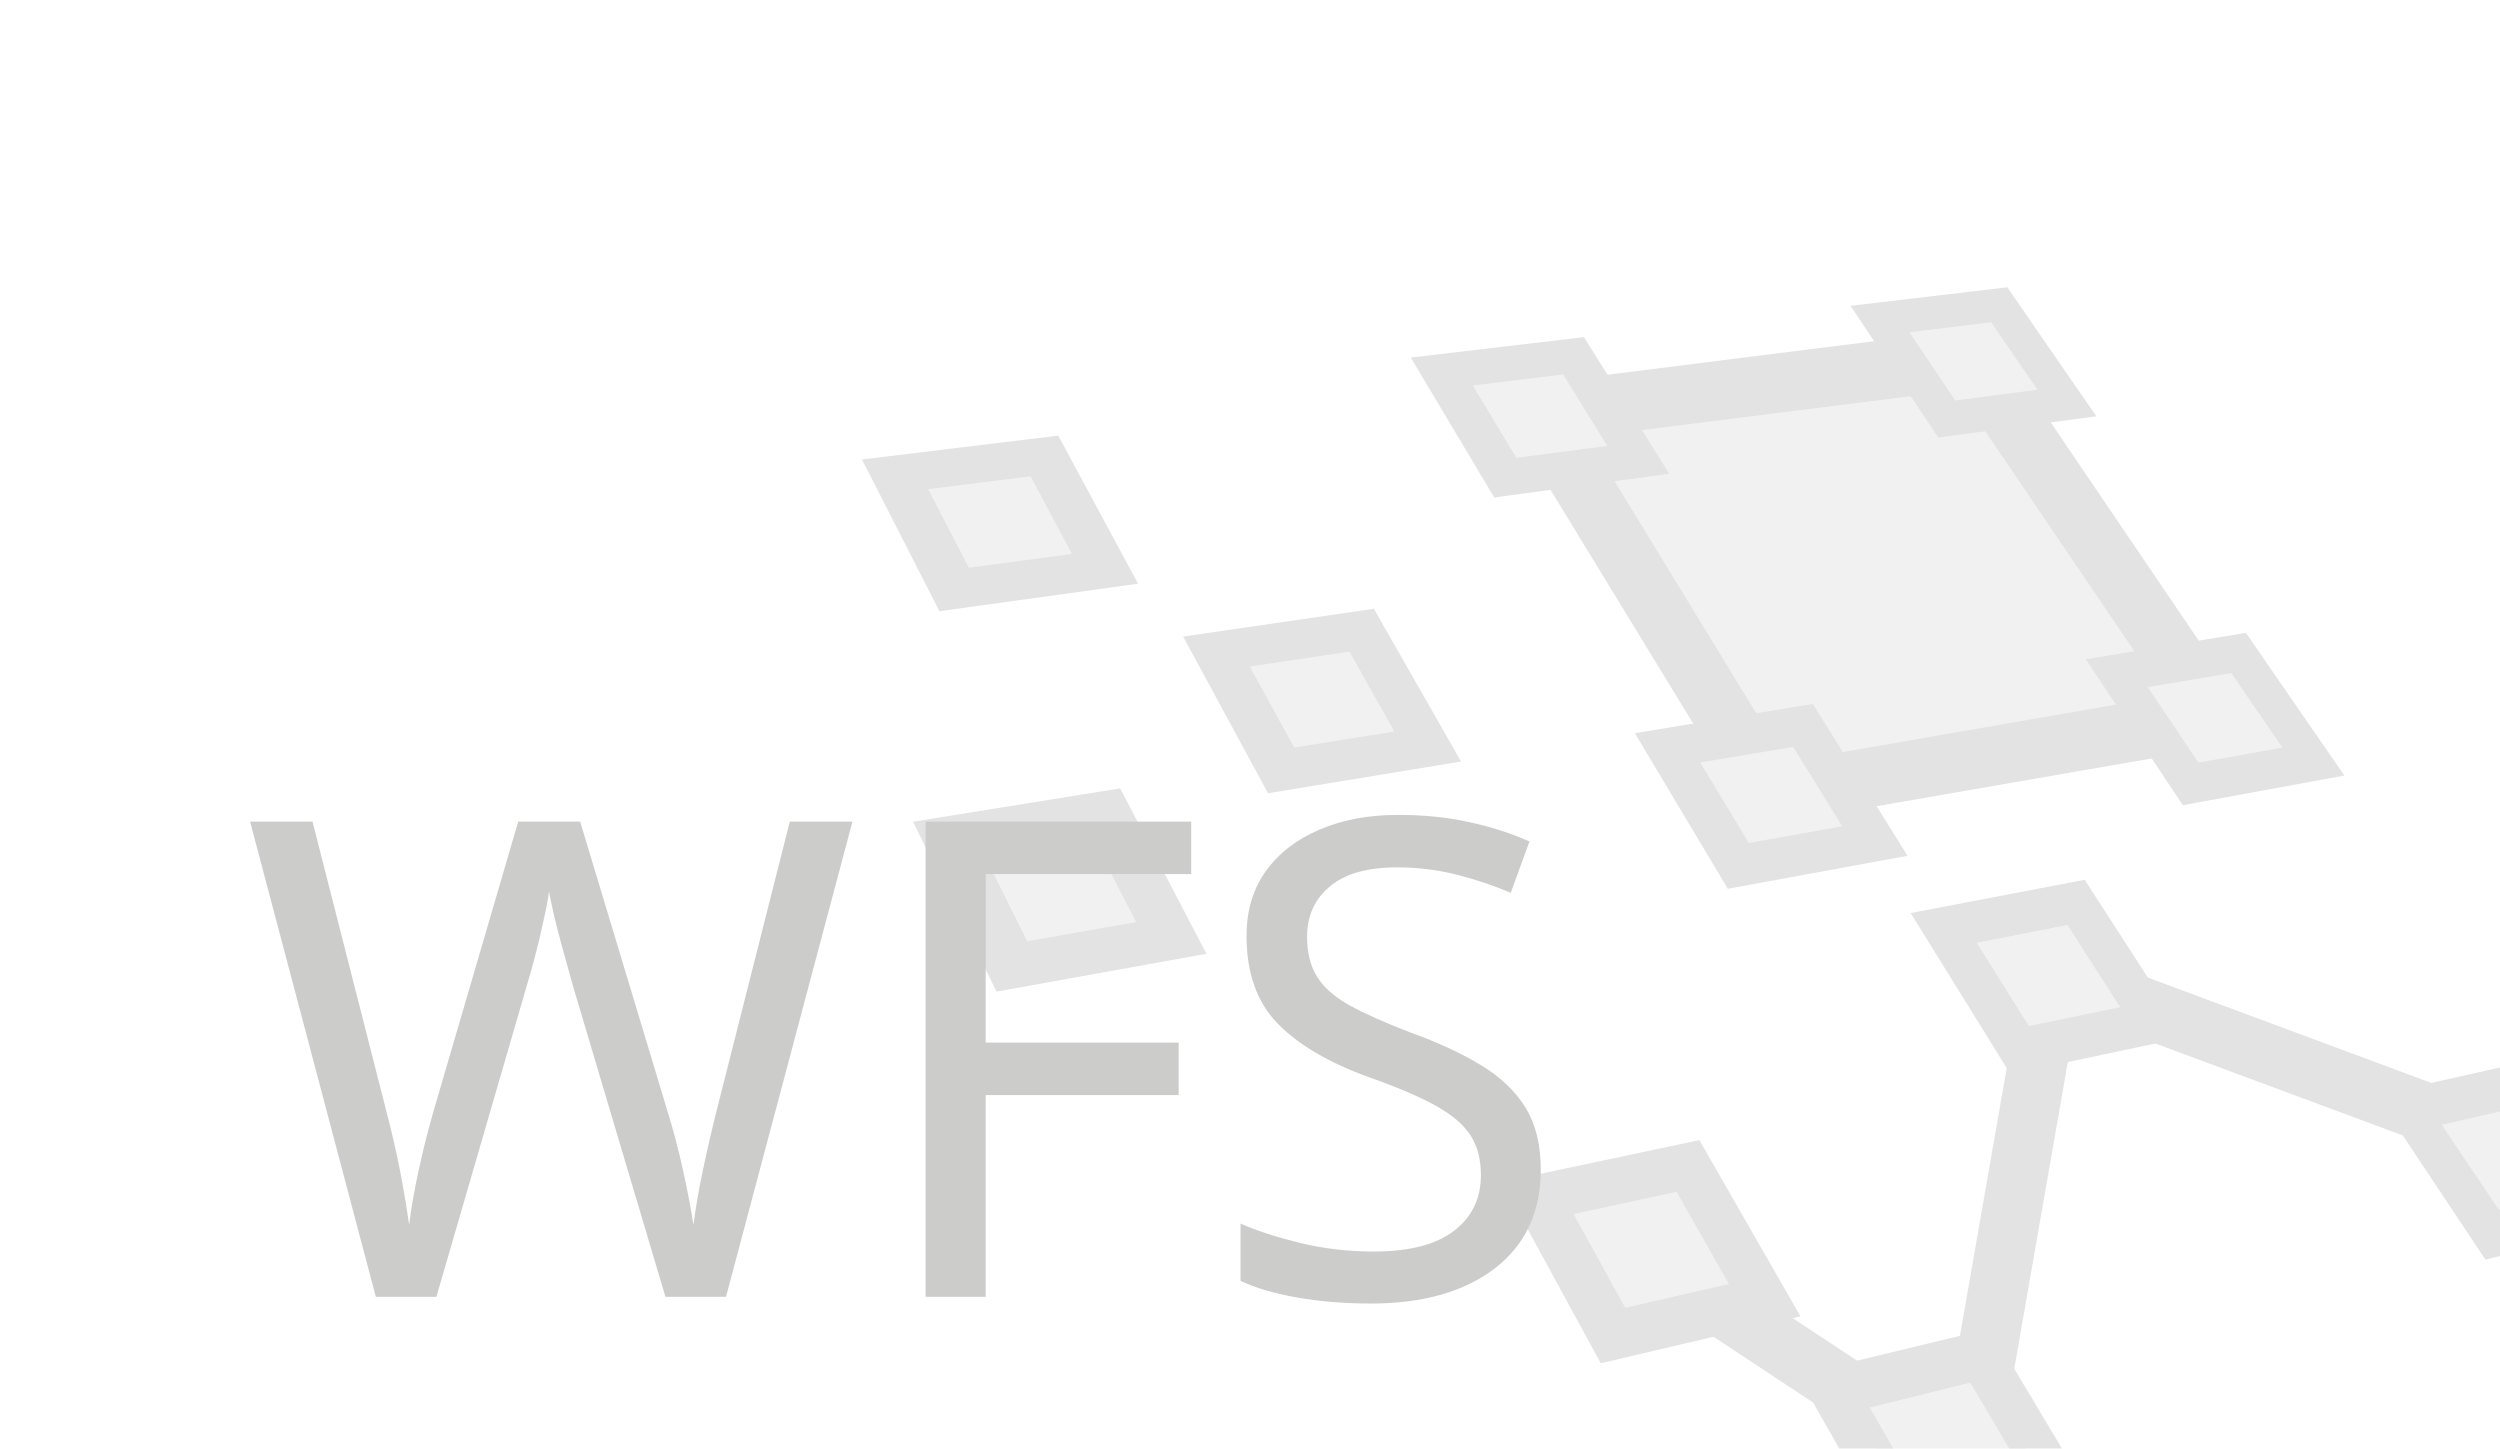
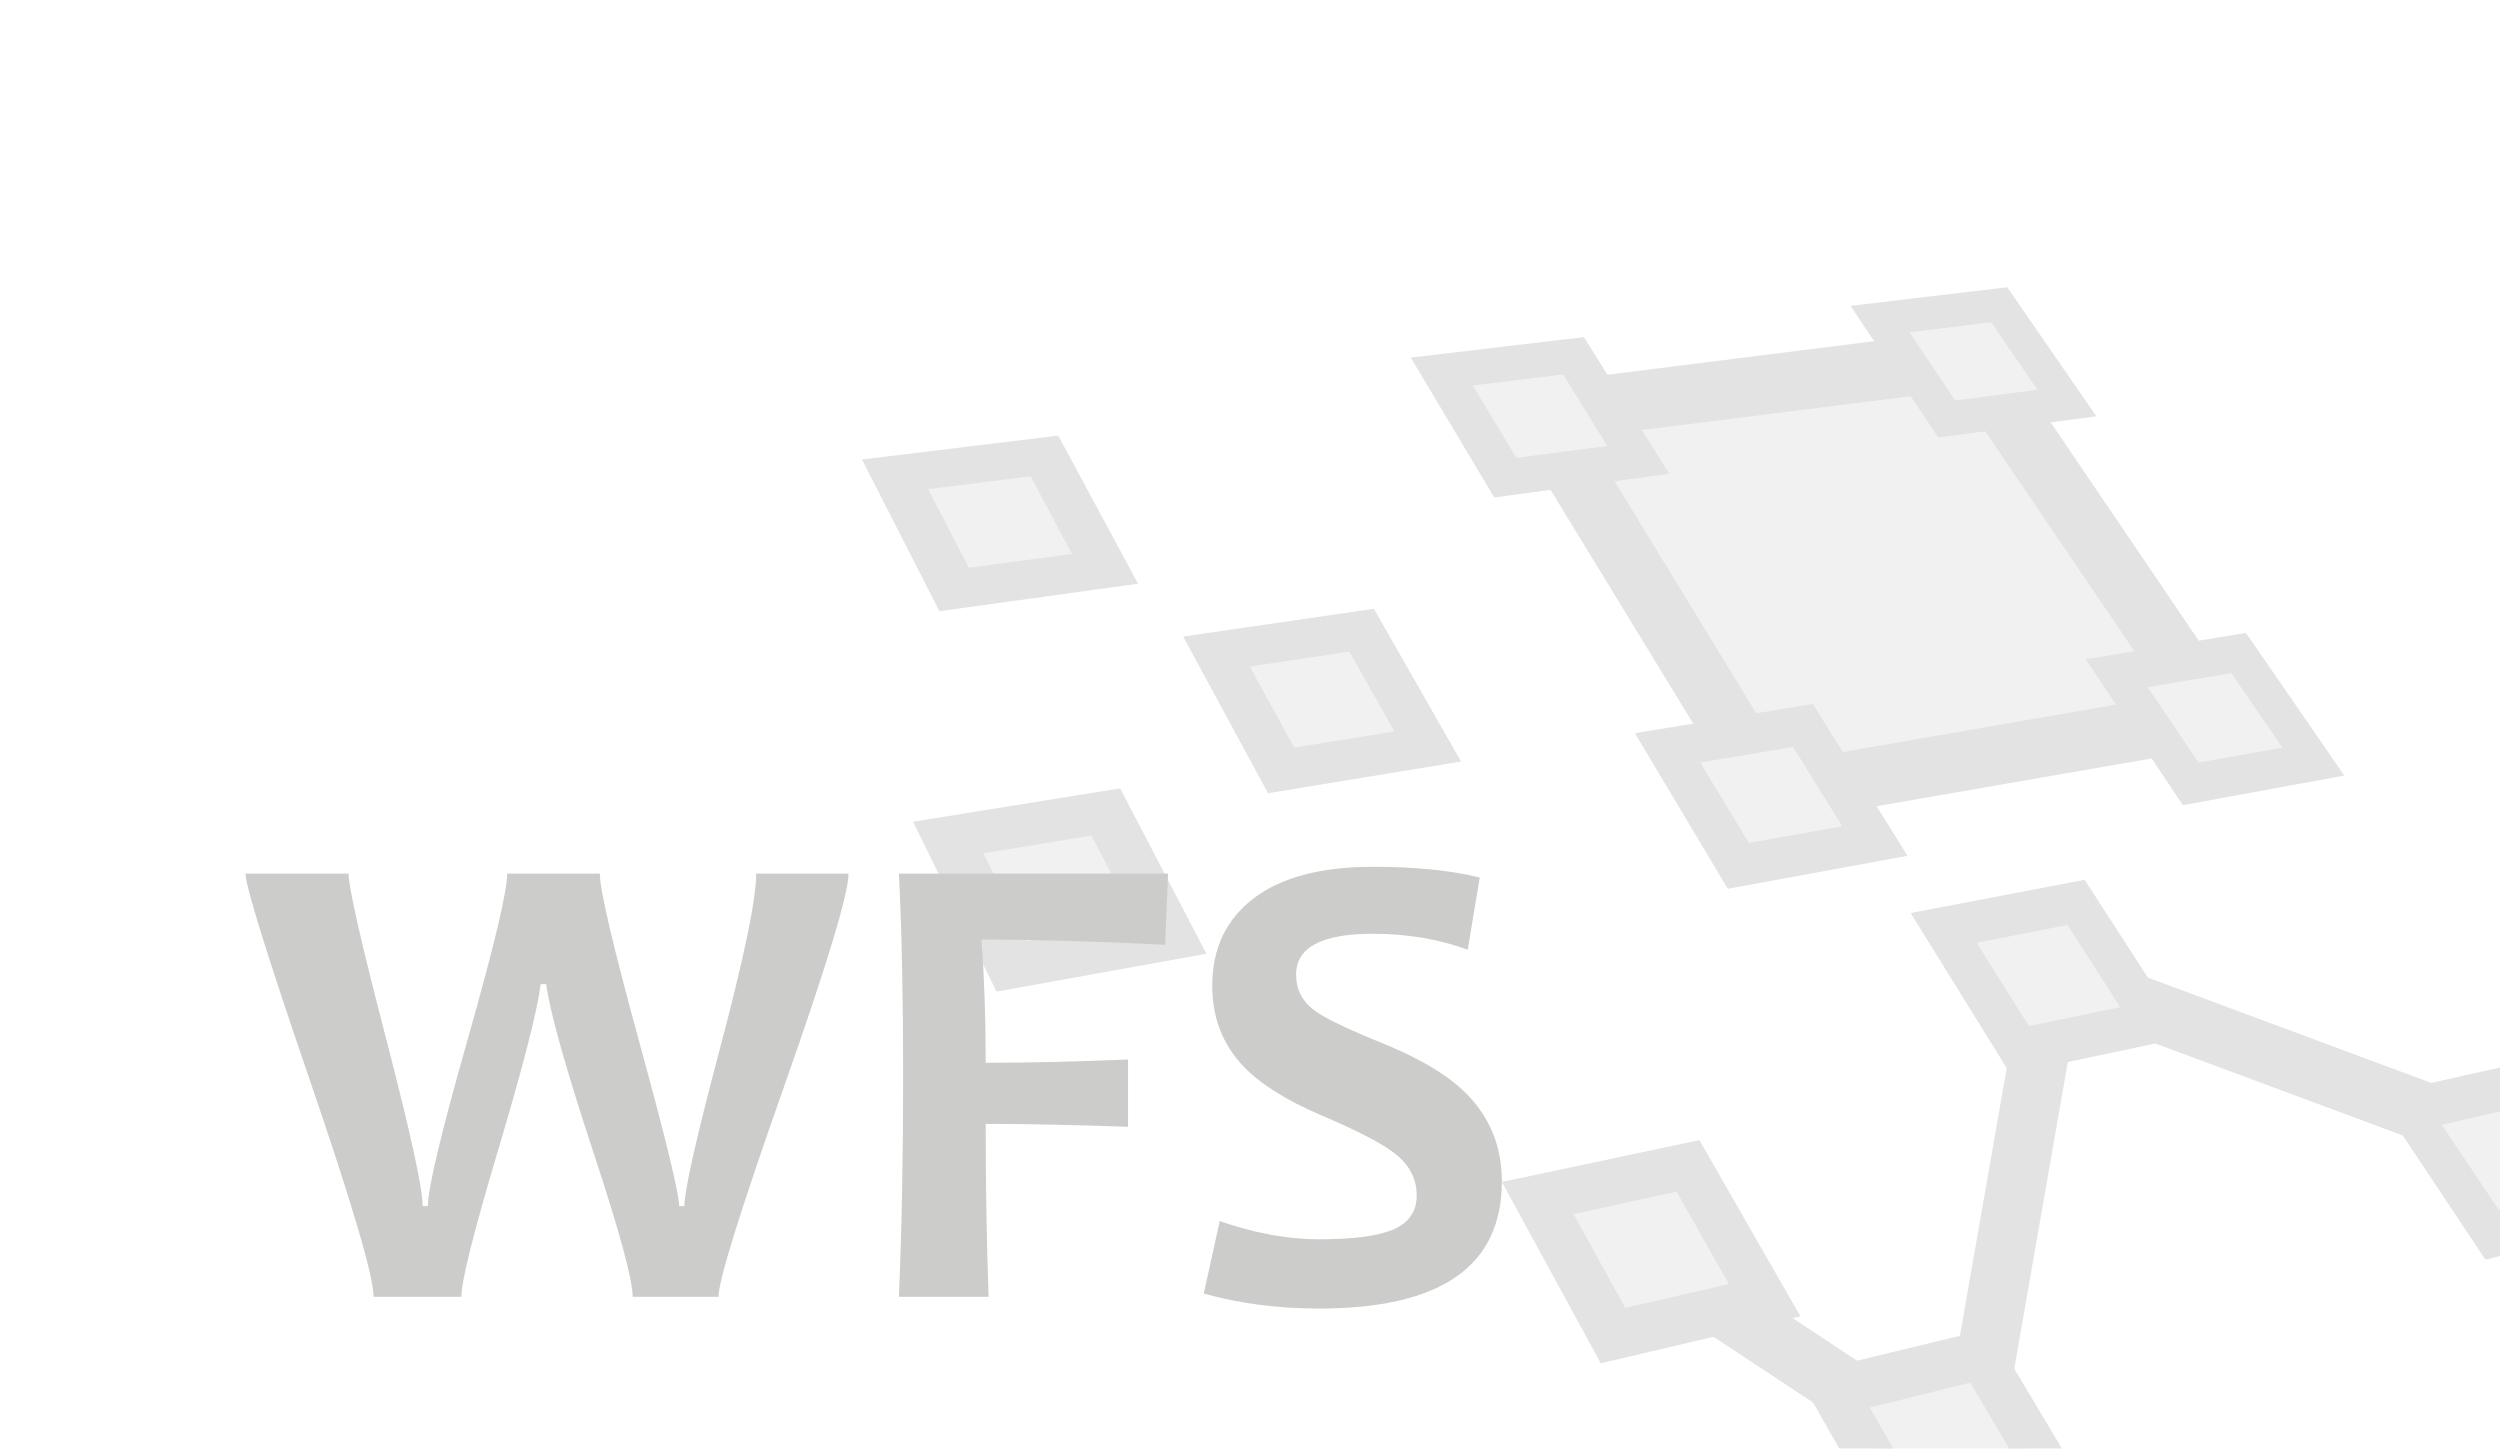
<svg xmlns="http://www.w3.org/2000/svg" version="1.1" id="Calque_1" x="0px" y="0px" width="169px" height="97.917px" viewBox="0 0 169 97.917" enable-background="new 0 0 169 97.917" xml:space="preserve">
  <g>
    <g>
-       <polyline fill="none" stroke="#E3E3E3" stroke-width="4" points="114.713,87.229 127.609,95.745 133.686,95.092 138.794,65.839     167.112,76.364   " />
+       <polyline fill="none" stroke="#E3E3E3" stroke-width="4" points="114.713,87.229 127.609,95.746 133.686,95.091 138.794,65.839     167.111,76.365   " />
      <g>
-         <polygon fill="#F1F1F1" points="144.724,68.721 136.769,70.377 132.219,63.088 140.134,61.561    " />
-         <path fill="#E3E3E3" d="M133.626,63.733l6.138-1.208l3.559,5.56l-6.17,1.274L133.626,63.733 M129.161,61.722l6.748,10.891     l11.876-2.514l-6.859-10.626L129.161,61.722L129.161,61.722z" />
+         <polygon fill="#F1F1F1" points="144.725,68.721 136.77,70.376 132.219,63.087 140.134,61.561    " />
+         <path fill="#E3E3E3" d="M133.626,63.733l6.138-1.208l3.56,5.561l-6.171,1.273L133.626,63.733 M129.161,61.722l6.748,10.891     l11.876-2.514l-6.859-10.626L129.161,61.722L129.161,61.722z" />
      </g>
      <g>
-         <polygon fill="#F1F1F1" points="169.051,82.737 169.051,74.184 163.666,75.413 168.64,82.837    " />
-         <polygon fill="#E3E3E3" points="169.051,84.893 169.051,81.755 168.923,81.787 165.062,76.037 169.051,75.119 169.051,72.15      160.621,74.042 168.013,85.151    " />
+         <polygon fill="#F1F1F1" points="169.051,82.737 169.051,74.184 163.666,75.414 168.641,82.837    " />
+         <polygon fill="#E3E3E3" points="169.051,84.893 169.051,81.755 168.923,81.787 165.062,76.037 169.051,75.119 169.051,72.15      160.621,74.042 168.014,85.151    " />
      </g>
      <g>
-         <polygon fill="#F1F1F1" points="118.394,87.486 109.348,89.576 104.85,81.388 113.819,79.45    " />
-         <path fill="#E3E3E3" d="M106.371,82.07l6.965-1.509l3.538,6.242l-7.008,1.605L106.371,82.07 M101.528,79.9l6.684,12.257     l13.499-3.174l-6.833-11.912L101.528,79.9L101.528,79.9z" />
+         <polygon fill="#F1F1F1" points="118.395,87.486 109.348,89.576 104.85,81.388 113.818,79.451    " />
+         <path fill="#E3E3E3" d="M106.371,82.07l6.965-1.509l3.538,6.241l-7.008,1.605L106.371,82.07 M101.527,79.9l6.685,12.258     l13.499-3.175l-6.833-11.912L101.527,79.9L101.527,79.9z" />
      </g>
      <polygon fill="#F1F1F1" points="136.943,97.917 133.62,92.312 124.857,94.464 126.841,97.917   " />
-       <polygon fill="#E3E3E3" points="127.985,97.917 126.393,95.153 133.192,93.465 135.82,97.917 139.384,97.917 134.54,89.805     121.508,92.955 124.331,97.917   " />
+       <polygon fill="#E3E3E3" points="127.984,97.917 126.393,95.153 133.191,93.464 135.82,97.917 139.384,97.917 134.54,89.805     121.508,92.955 124.331,97.917   " />
    </g>
    <g>
-       <polygon fill="#F1F1F1" points="149.737,48.497 119.734,53.702 103.997,27.934 133.293,24.25   " />
-       <polygon fill="none" stroke="#E3E3E3" stroke-width="4" points="149.737,48.497 119.732,53.708 103.997,27.934 133.293,24.25       " />
+       <polygon fill="#F1F1F1" points="149.736,48.497 119.734,53.703 103.997,27.934 133.293,24.25   " />
+       <polygon fill="none" stroke="#E3E3E3" stroke-width="4" points="149.736,48.497 119.732,53.708 103.997,27.934 133.293,24.25       " />
      <g>
        <polygon fill="#F1F1F1" points="125.918,56.49 117.775,57.955 113.553,50.921 121.631,49.572    " />
-         <path fill="#E3E3E3" d="M114.936,51.545l6.28-1.055l3.319,5.367l-6.313,1.127L114.936,51.545 M110.519,49.563l6.28,10.519     l12.15-2.23l-6.401-10.266L110.519,49.563L110.519,49.563z" />
+         <path fill="#E3E3E3" d="M114.936,51.544l6.28-1.055l3.319,5.367l-6.312,1.127L114.936,51.544 M110.52,49.563l6.279,10.519     l12.15-2.229l-6.401-10.266L110.52,49.563L110.52,49.563z" />
      </g>
      <g>
        <polygon fill="#F1F1F1" points="109.967,30.741 102.04,31.779 98.24,25.465 106.113,24.516    " />
-         <path fill="#E3E3E3" d="M99.56,26.059l6.112-0.747l2.981,4.836l-6.146,0.8L99.56,26.059 M95.367,24.171l5.642,9.457l11.833-1.6     l-5.764-9.238L95.367,24.171L95.367,24.171z" />
+         <path fill="#E3E3E3" d="M99.561,26.059l6.111-0.747l2.98,4.836l-6.146,0.8L99.561,26.059 M95.367,24.171l5.642,9.457l11.833-1.6     l-5.764-9.238L95.367,24.171L95.367,24.171z" />
      </g>
      <g>
-         <polygon fill="#F1F1F1" points="138.979,26.91 131.815,27.858 127.825,21.904 134.949,21.036    " />
-         <path fill="#E3E3E3" d="M129.076,22.459l5.528-0.673l3.126,4.56l-5.553,0.726L129.076,22.459 M125.094,20.673l5.932,8.906     l10.688-1.437l-6.022-8.721L125.094,20.673L125.094,20.673z" />
+         <polygon fill="#F1F1F1" points="138.979,26.91 131.814,27.858 127.825,21.904 134.949,21.036    " />
+         <path fill="#E3E3E3" d="M129.076,22.459l5.527-0.673l3.127,4.56l-5.553,0.726L129.076,22.459 M125.094,20.673l5.932,8.906     l10.688-1.437l-6.022-8.721L125.094,20.673L125.094,20.673z" />
      </g>
      <g>
-         <polygon fill="#F1F1F1" points="155.605,51.128 148.289,52.452 143.874,45.857 151.146,44.643    " />
-         <path fill="#E3E3E3" d="M145.186,46.45l5.651-0.95l3.452,5.039l-5.672,1.012L145.186,46.45 M140.996,44.566l6.564,9.865     l10.919-2.004l-6.655-9.644L140.996,44.566L140.996,44.566z" />
+         <polygon fill="#F1F1F1" points="155.605,51.128 148.289,52.453 143.874,45.857 151.146,44.643    " />
+         <path fill="#E3E3E3" d="M145.186,46.45l5.651-0.95l3.452,5.039l-5.672,1.012L145.186,46.45 M140.996,44.566l6.564,9.865     l10.918-2.004l-6.654-9.644L140.996,44.566L140.996,44.566z" />
      </g>
    </g>
    <g>
      <polygon fill="#F1F1F1" points="73.864,38.074 64.872,39.295 61.341,32.439 70.26,31.33   " />
      <path fill="#E3E3E3" d="M62.742,33.067l6.928-0.868l2.795,5.247l-6.972,0.934L62.742,33.067 M58.27,31.06l5.233,10.257    l13.43-1.859l-5.396-10.011L58.27,31.06L58.27,31.06z" />
    </g>
    <g>
-       <polygon fill="#F1F1F1" points="95.681,50.093 86.94,51.5 83.07,44.417 91.739,43.137   " />
-       <path fill="#E3E3E3" d="M84.484,45.058l6.735-1.01l3.044,5.403l-6.771,1.083L84.484,45.058 M79.98,43.031l5.739,10.592    l13.049-2.143l-5.894-10.326L79.98,43.031L79.98,43.031z" />
+       <polygon fill="#F1F1F1" points="95.682,50.093 86.939,51.5 83.07,44.417 91.738,43.137   " />
+       <path fill="#E3E3E3" d="M84.484,45.058l6.735-1.01l3.045,5.403l-6.771,1.083L84.484,45.058 M79.98,43.031l5.739,10.591    l13.049-2.143l-5.894-10.326L79.98,43.031L79.98,43.031z" />
    </g>
    <g>
      <polygon fill="#F1F1F1" points="78.294,63.007 68.792,64.681 64.98,57.019 74.396,55.475   " />
-       <path fill="#E3E3E3" d="M66.475,57.687l7.312-1.206l3.019,5.853l-7.367,1.292L66.475,57.687 M61.721,55.549l5.645,11.484    l14.189-2.557l-5.832-11.182L61.721,55.549L61.721,55.549z" />
+       <path fill="#E3E3E3" d="M66.475,57.687l7.312-1.206l3.019,5.853l-7.367,1.293L66.475,57.687 M61.721,55.548l5.645,11.484    l14.189-2.557l-5.832-11.182L61.721,55.548L61.721,55.548z" />
    </g>
  </g>
-   <g>
-     <text transform="matrix(1 0 0 1 16.3594 87.6655)" fill="#CCCCCB" font-family="'Candara-Bold'" font-size="45">WFS</text>
+   <g enable-background="new    ">
+     <path fill="#CCCCCB" d="M57.36,59.056c0,1.363-1.465,6.197-4.395,14.502c-2.93,8.307-4.395,13.008-4.395,14.107h-5.801   c0-1.158-0.887-4.416-2.659-9.777c-1.889-5.742-2.951-9.529-3.186-11.361h-0.373c-0.235,1.846-1.216,5.662-2.945,11.449   c-1.611,5.404-2.417,8.635-2.417,9.689h-5.933c0-1.377-1.443-6.277-4.329-14.699c-2.886-8.424-4.329-13.061-4.329-13.91h6.965   c0,0.924,0.835,4.6,2.505,11.031c1.67,6.43,2.505,10.246,2.505,11.447h0.352c0-1.201,0.894-4.947,2.681-11.238   c1.787-6.292,2.681-10.039,2.681-11.24h6.262c0,1.1,0.894,4.912,2.682,11.438c1.786,6.525,2.68,10.207,2.68,11.041h0.352   c0-1.055,0.81-4.637,2.429-10.744c1.618-6.109,2.428-10.02,2.428-11.734H57.36z" />
+     <path fill="#CCCCCB" d="M78.959,59.056l-0.197,4.812c-4.57-0.234-8.709-0.352-12.415-0.352c0.19,2.505,0.286,5.281,0.286,8.328   c2.826,0,6.034-0.074,9.623-0.221v4.549c-3.633-0.131-6.841-0.197-9.623-0.197c0,4.145,0.065,8.041,0.197,11.689h-6.064   c0.19-4.424,0.285-9.412,0.285-14.963c0-5.333-0.095-9.881-0.285-13.646H78.959z" />
+     <path fill="#CCCCCB" d="M101.525,79.865c0,5.729-4.116,8.592-12.349,8.592c-2.798,0-5.398-0.338-7.801-1.012l1.077-4.898   c2.373,0.82,4.614,1.23,6.724,1.23c2.344,0,4.028-0.229,5.054-0.682c1.025-0.455,1.538-1.217,1.538-2.285   c0-1.113-0.483-2.051-1.45-2.812c-0.835-0.674-2.526-1.553-5.075-2.637c-2.315-0.996-4.036-2.08-5.164-3.252   c-1.421-1.48-2.131-3.303-2.131-5.472c0-2.52,0.934-4.489,2.801-5.911c1.868-1.42,4.552-2.131,8.053-2.131   c2.871,0,5.281,0.242,7.229,0.725l-0.813,4.879c-1.977-0.719-4.116-1.077-6.416-1.077c-3.457,0-5.186,0.923-5.186,2.769   c0,0.981,0.403,1.779,1.209,2.395c0.703,0.527,2.233,1.268,4.592,2.221c2.506,1.01,4.38,2.123,5.625,3.34   C100.697,75.47,101.525,77.478,101.525,79.865z" />
  </g>
</svg>
